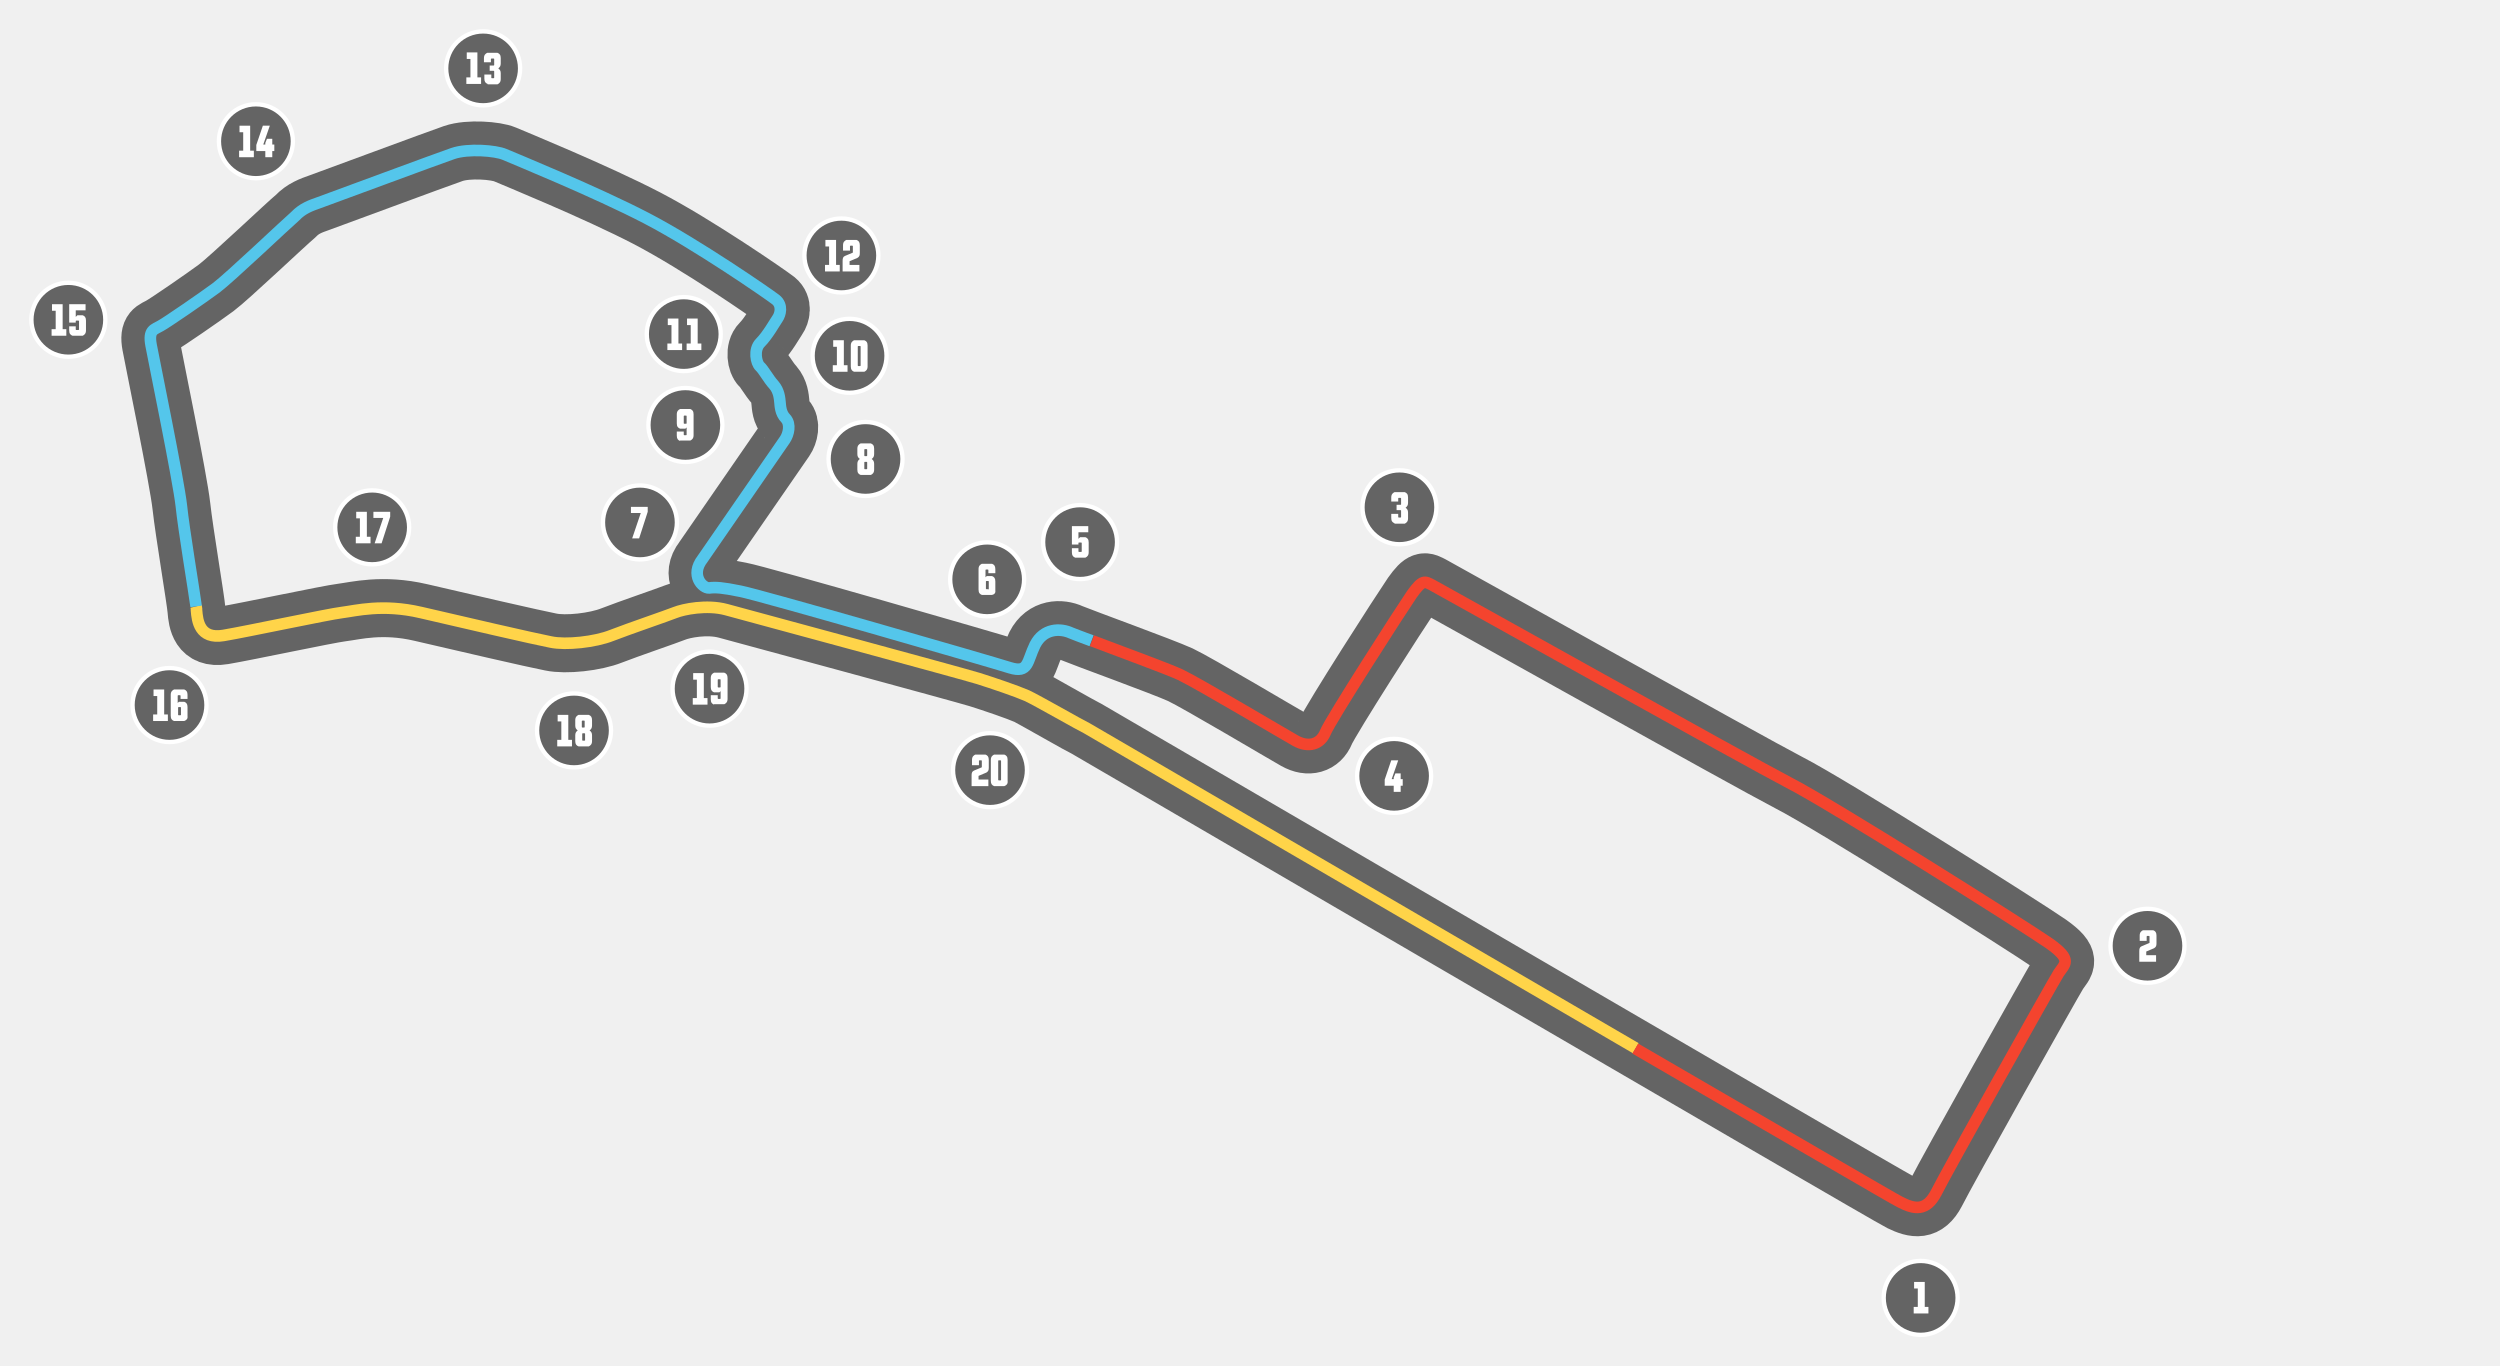
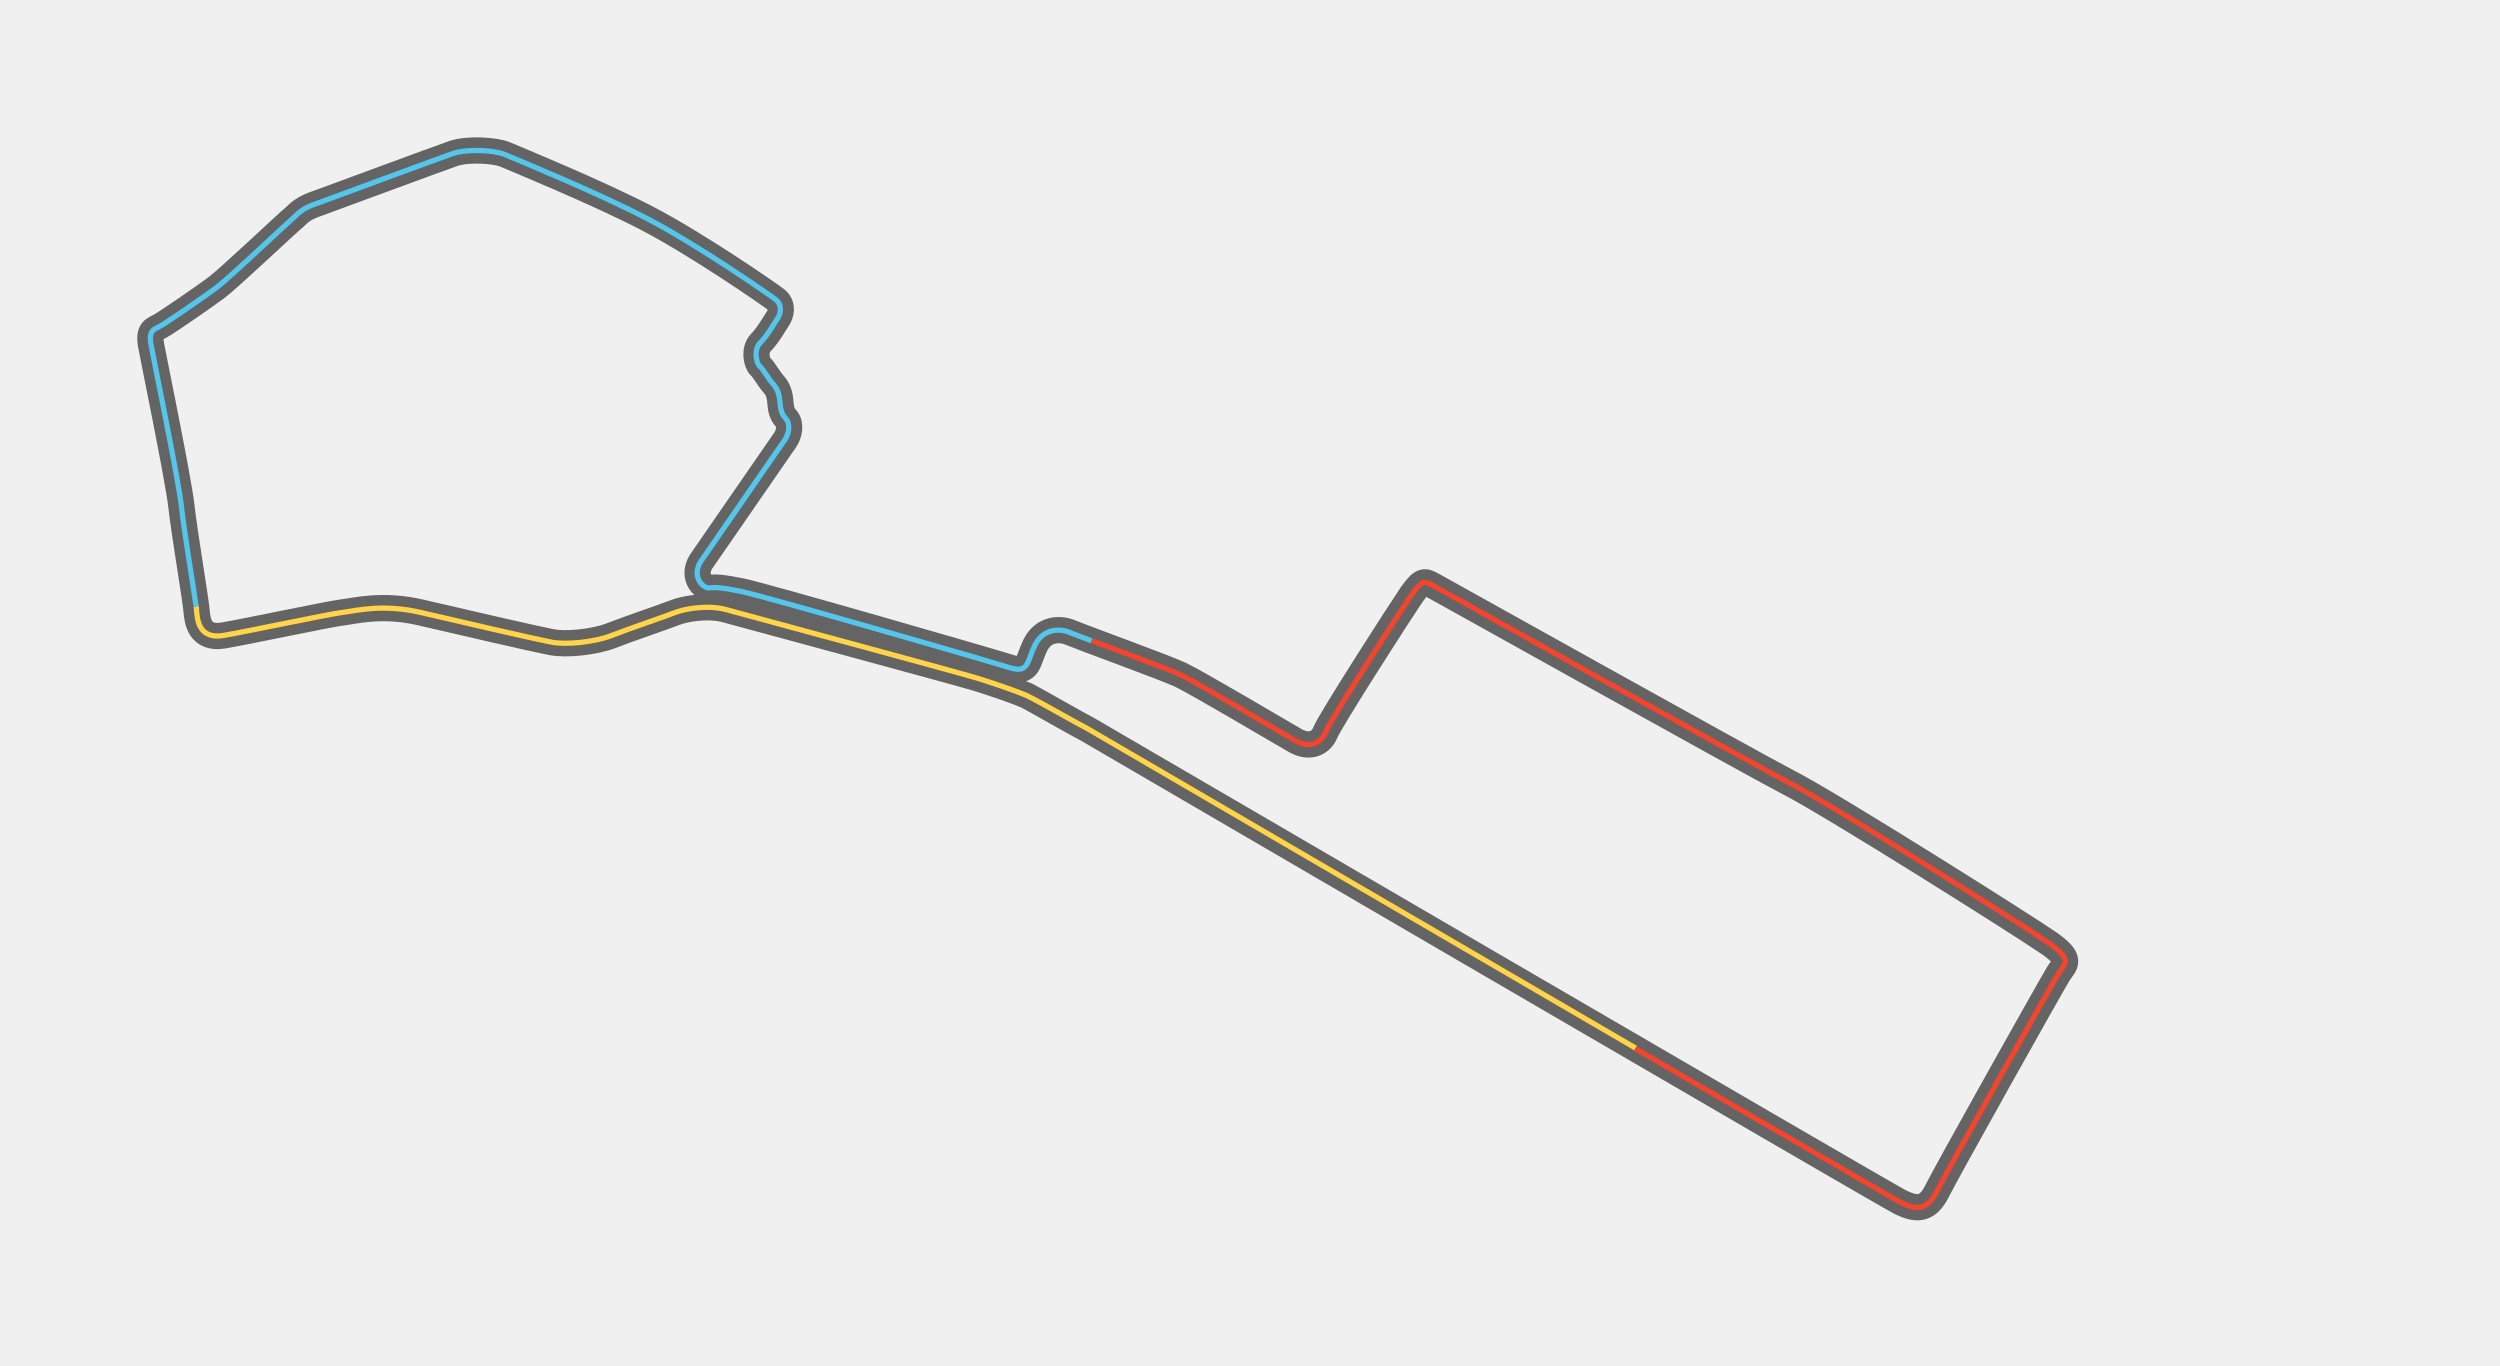
<svg xmlns="http://www.w3.org/2000/svg" version="1.1" x="0px" y="0px" viewBox="0 0 610.6 333.6" style="enable-background:new 0 0 610.6 333.6;" xml:space="preserve">
  <style type="text/css">
- 	.st0{fill:none;stroke:#646464;stroke-width:14.173;stroke-linecap:round;stroke-linejoin:round;stroke-miterlimit:10;}
- 	.st1{fill:none;stroke:#FFD449;stroke-width:2.835;stroke-miterlimit:10;}
- 	.st2{fill:none;stroke:#54C6EB;stroke-width:2.835;stroke-miterlimit:10;}
- 	.st3{fill:none;stroke:#F4442E;stroke-width:2.835;stroke-miterlimit:10;}
- 	.st4{fill:none;stroke:#FFFFFF;stroke-width:2.126;}
+ 	.st0{fill:none;stroke:#646464;stroke-width:6.411;stroke-linecap:round;stroke-linejoin:round;stroke-miterlimit:10;}
+ 	.st1{fill:none;stroke:#FFD449;stroke-width:1.282;stroke-miterlimit:10;}
+ 	.st2{fill:none;stroke:#54C6EB;stroke-width:1.282;stroke-miterlimit:10;}
+ 	.st3{fill:none;stroke:#F4442E;stroke-width:1.282;stroke-miterlimit:10;}
+ 	.st4{fill:none;stroke:#FFFFFF;stroke-width:0.962;}
	.st5{fill:#646464;}
	.st6{fill:#FFFFFF;}
- 	.st7{fill:none;stroke:#646464;stroke-width:2.835;stroke-miterlimit:10;}
+ 	.st7{fill:none;stroke:#646464;stroke-width:1.282;stroke-miterlimit:10;}
	.st8{fill:#FF3380;}
- 	.st9{fill:none;stroke:#FF3380;stroke-width:1.984;stroke-miterlimit:10;}
+ 	.st9{fill:none;stroke:#FF3380;stroke-width:0.898;stroke-miterlimit:10;}
	.st10{fill:#09BC8A;}
- 	.st11{fill:none;stroke:#09BC8A;stroke-width:1.984;stroke-miterlimit:10;}
- 	.st12{fill:none;stroke:#09BC8A;stroke-width:2.21;stroke-miterlimit:10;}
- 	.st13{fill:none;stroke:#646464;stroke-width:0.709;stroke-miterlimit:10;}
- 	.st14{fill:none;stroke:#F4442E;stroke-width:5.669;stroke-miterlimit:10;}
- 	.st15{fill:none;stroke:#54C6EB;stroke-width:5.669;stroke-miterlimit:10;}
- 	.st16{fill:none;stroke:#FFD449;stroke-width:5.669;stroke-miterlimit:10;}
- 	.st17{fill:none;stroke:#09BC8A;stroke-width:2.835;stroke-miterlimit:10;}
+ 	.st11{fill:none;stroke:#09BC8A;stroke-width:0.898;stroke-miterlimit:10;}
+ 	.st12{fill:none;stroke:#09BC8A;stroke-width:1.000;stroke-miterlimit:10;}
+ 	.st13{fill:none;stroke:#646464;stroke-width:0.321;stroke-miterlimit:10;}
+ 	.st14{fill:none;stroke:#F4442E;stroke-width:2.565;stroke-miterlimit:10;}
+ 	.st15{fill:none;stroke:#54C6EB;stroke-width:2.565;stroke-miterlimit:10;}
+ 	.st16{fill:none;stroke:#FFD449;stroke-width:2.565;stroke-miterlimit:10;}
+ 	.st17{fill:none;stroke:#09BC8A;stroke-width:1.282;stroke-miterlimit:10;}
	.st18{clip-path:url(#SVGID_00000176724608870033538480000006893627680905905084_);}
	.st19{fill:#F4442E;}
	.st20{fill:#54C6EB;}
	.st21{fill:#FFD449;}
</style>
  <g id="コース">
    <path class="st0" d="M265.4,178c0,0,195.2,113.9,198.7,115.6s6.4,2.3,8.8-2.3c2.3-4.7,28.4-51.2,29.9-53.6c1.5-2.3,3.5-3.2-2.3-7.3   c-5.9-4.1-53.3-34-63.5-39.2c-10.2-5.3-85.5-47.4-87.2-48.3c-1.8-0.9-2.3-1.5-5,2.3c-2.6,3.8-19.9,30.7-21.1,33.7   c-1.2,2.9-4.1,3.8-7.3,2c-3.2-1.8-23.7-14-28.1-16.1c-4.4-2-24-9.1-26.6-10.2c-2.6-1.2-6.7-1.2-8.8,2.9c-2,4.1-1.5,7-6.1,5.6   c-4.7-1.5-61.5-17.9-65.9-18.7c-4.4-0.9-6-1-7.6-0.8c-1.6,0.1-4.7-3.1-1.6-7.1c0,0,19.2-27.8,20.1-29.1c0.9-1.3,1.5-3.8,0.2-5.2   c-1.3-1.3-1.3-3.1-1.4-4c-0.1-0.9-0.2-2.7-1.5-4.2c-1.3-1.4-2.5-3.7-3.4-4.5c-0.9-0.8-1.6-4.1,0.1-5.8c1.8-1.8,3.5-4.9,4.2-5.9   c0.7-1,1.3-3.2-0.4-4.6c-1.8-1.4-19.3-13.5-31.6-19.9c-12.3-6.4-32.6-14.7-34.7-15.6c-2.1-0.9-8.8-1.5-12.6-0.2s-30.7,11.3-32.7,12   c-2,0.7-4,1.4-5.8,3.3C70,54.6,55.9,68,52.8,70.3c-3.1,2.3-12.1,8.5-13.6,9.3c-1.5,0.9-3,0.9-2.3,4.7s6.7,32.9,7.4,39.3   c0.7,6.4,3.5,22.9,3.7,25.5c0.2,2.5,0.7,7.1,6.6,6.1s25.6-5.2,28.9-5.6s9.9-2.2,19.3,0s28,6.5,31.7,7.2c3.7,0.8,10.9,0,14.9-1.6   c4.1-1.6,13.5-4.8,15.5-5.6c2-0.8,7.7-2,12.5-0.7c4.8,1.3,58,15.7,61.5,16.8c3.5,1.1,9.4,3.1,11.9,4.2   C253.1,171.1,263.9,177.3,265.4,178z" />
  </g>
  <g id="セクター">
    <path class="st1" d="M47.9,148.1c0.1,0.4,0.1,0.8,0.1,1c0.2,2.5,0.7,7.1,6.6,6.1s25.6-5.2,28.9-5.6s9.9-2.2,19.3,0s28,6.5,31.7,7.2   c3.7,0.8,10.9,0,14.9-1.6c4.1-1.6,13.5-4.8,15.5-5.6c2-0.8,7.7-2,12.5-0.7c4.8,1.3,58,15.7,61.5,16.8c3.5,1.1,9.4,3.1,11.9,4.2   c2.4,1.1,13.2,7.3,14.7,8c0,0,76,44.3,134,78.1" />
    <path class="st2" d="M266.6,156.5c-2.4-0.9-4.3-1.6-5-1.9c-2.6-1.2-6.7-1.2-8.8,2.9c-2,4.1-1.5,7-6.1,5.6   c-4.7-1.5-61.5-17.9-65.9-18.7c-4.4-0.9-6-1-7.6-0.8c-1.6,0.1-4.7-3.1-1.6-7.1c0,0,19.2-27.8,20.1-29.1c0.9-1.3,1.5-3.8,0.2-5.2   c-1.3-1.3-1.3-3.1-1.4-4c-0.1-0.9-0.2-2.7-1.5-4.2c-1.3-1.4-2.5-3.7-3.4-4.5c-0.9-0.8-1.6-4.1,0.1-5.8c1.8-1.8,3.5-4.9,4.2-5.9   c0.7-1,1.3-3.2-0.4-4.6c-1.8-1.4-19.3-13.5-31.6-19.9c-12.3-6.4-32.6-14.7-34.7-15.6c-2.1-0.9-8.8-1.5-12.6-0.2s-30.7,11.3-32.7,12   c-2,0.7-4,1.4-5.8,3.3C70,54.6,55.9,68,52.8,70.3c-3.1,2.3-12.1,8.5-13.6,9.3c-1.5,0.9-3,0.9-2.3,4.7s6.7,32.9,7.4,39.3   c0.6,5.8,3,20.1,3.6,24.5" />
    <path class="st3" d="M399.4,256.1c35,20.3,63.4,36.9,64.7,37.5c3.5,1.8,6.4,2.3,8.8-2.3c2.3-4.7,28.4-51.2,29.9-53.6   c1.5-2.3,3.5-3.2-2.3-7.3c-5.9-4.1-53.3-34-63.5-39.2c-10.2-5.3-85.5-47.4-87.2-48.3c-1.8-0.9-2.3-1.5-5,2.3   c-2.6,3.8-19.9,30.7-21.1,33.7c-1.2,2.9-4.1,3.8-7.3,2c-3.2-1.8-23.7-14-28.1-16.1c-3.2-1.5-14.8-5.7-21.6-8.3" />
  </g>
  <g id="コーナー番号">
    <g>
      <g>
-         <circle class="st4" cx="469.1" cy="317" r="8.5" />
-         <circle class="st5" cx="469.1" cy="317" r="8.5" />
-       </g>
-       <g>
-         <path class="st6" d="M467.4,320.8v-1.6h1v-4.5h-0.9v-1.6h2.6v6.1h0.9v1.6H467.4z" />
-       </g>
-     </g>
-     <g>
-       <g>
-         <circle class="st4" cx="524.5" cy="231" r="8.5" />
-         <circle class="st5" cx="524.5" cy="231" r="8.5" />
-       </g>
-       <g>
-         <path class="st6" d="M522.5,234.9v-2.6c0-0.6,0.1-1,0.6-1.2l1.9-0.8v-1.6l-0.1-0.1h-0.5l-0.1,0.1v1.1h-1.7v-1.3     c0-0.8,0.4-1.1,0.8-1.3h2.5c0.5,0.2,0.8,0.5,0.8,1.3v1.9c0,0.6-0.1,0.9-0.6,1.2l-1.9,0.8v0.9h2.4v1.6H522.5z" />
-       </g>
-     </g>
-     <g>
-       <g>
-         <circle class="st4" cx="341.8" cy="123.9" r="8.5" />
-         <circle class="st5" cx="341.8" cy="123.9" r="8.5" />
-       </g>
-       <g>
-         <path class="st6" d="M340.6,127.8c-0.5-0.2-0.8-0.5-0.8-1.3v-1h1.7v0.8l0.1,0.1h0.5l0.1-0.1v-1.6l-0.1-0.1h-1v-1.3h1l0.1-0.1     v-1.5l-0.1-0.1h-0.5l-0.1,0.1v0.8h-1.7v-1c0-0.8,0.4-1.1,0.8-1.3h2.5c0.5,0.2,0.8,0.5,0.8,1.3v1.3c0,0.6-0.2,0.9-0.6,1.2     c0.4,0.3,0.6,0.6,0.6,1.2v1.4c0,0.8-0.4,1.1-0.8,1.3H340.6z" />
-       </g>
-     </g>
-     <g>
-       <g>
-         <circle class="st4" cx="340.5" cy="189.5" r="8.5" />
-         <circle class="st5" cx="340.5" cy="189.5" r="8.5" />
-       </g>
-       <g>
-         <path class="st6" d="M342.1,191.9v1.5h-1.7v-1.5h-2.2v-1.5l1.6-4.7h1.7l-1.6,4.6h0.5v-0.4l0.4-1h1.3v1.4h0.5v1.6H342.1z" />
-       </g>
-     </g>
-     <g>
-       <g>
-         <circle class="st4" cx="263.8" cy="132.4" r="8.5" />
-         <circle class="st5" cx="263.8" cy="132.4" r="8.5" />
-       </g>
-       <g>
-         <path class="st6" d="M262.6,136.2c-0.5-0.2-0.8-0.5-0.8-1.3v-1h1.6v0.8l0.1,0.1h0.6l0.1-0.1v-2.1l-0.1-0.1h-0.6l-0.1,0.1v0.4     h-1.6v-4.5h4v1.5h-2.4v1.6l0.4-0.4h1.3c0.5,0.2,0.8,0.5,0.8,1.3v2.4c0,0.8-0.4,1.1-0.8,1.3H262.6z" />
-       </g>
-     </g>
-     <g>
-       <g>
-         <circle class="st4" cx="241.1" cy="141.5" r="8.5" />
-         <circle class="st5" cx="241.1" cy="141.5" r="8.5" />
-       </g>
-       <g>
-         <path class="st6" d="M242.3,145.3h-2.5c-0.5-0.2-0.8-0.5-0.8-1.3V139c0-0.8,0.4-1.1,0.8-1.3h2.5c0.5,0.2,0.8,0.5,0.8,1.3v1h-1.7     v-0.8l-0.1-0.1h-0.5l-0.1,0.1v1.8l0.3-0.3h1.3c0.5,0.2,0.8,0.5,0.8,1.3v2.2C243.2,144.9,242.8,145.2,242.3,145.3z M241.4,144     l0.1-0.1V142l-0.1-0.1h-0.5l-0.1,0.1v1.8l0.1,0.1H241.4z" />
-       </g>
-     </g>
-     <g>
-       <g>
-         <circle class="st4" cx="156.3" cy="127.6" r="8.5" />
-         <circle class="st5" cx="156.3" cy="127.6" r="8.5" />
-       </g>
-       <g>
-         <path class="st6" d="M154.4,131.5l2.1-6.2h-2.4v-1.5h4.1v1.2l-2.1,6.5H154.4z" />
-       </g>
-     </g>
-     <g>
-       <g>
-         <circle class="st4" cx="211.4" cy="112.1" r="8.5" />
-         <circle class="st5" cx="211.4" cy="112.1" r="8.5" />
-       </g>
-       <g>
-         <path class="st6" d="M210.2,116c-0.5-0.2-0.8-0.5-0.8-1.3v-1.4c0-0.6,0.2-0.9,0.6-1.2c-0.4-0.3-0.6-0.6-0.6-1.2v-1.3     c0-0.8,0.4-1.1,0.8-1.3h2.5c0.5,0.2,0.8,0.5,0.8,1.3v1.3c0,0.6-0.2,0.9-0.6,1.2c0.4,0.3,0.6,0.6,0.6,1.2v1.4     c0,0.8-0.4,1.1-0.8,1.3H210.2z M211.1,111.3l0.1,0.1h0.5l0.1-0.1v-1.5l-0.1-0.1h-0.5l-0.1,0.1V111.3z M211.8,114.5v-1.6l-0.1-0.1     h-0.5l-0.1,0.1v1.6l0.1,0.1h0.5L211.8,114.5z" />
-       </g>
-     </g>
-     <g>
-       <g>
-         <circle class="st4" cx="167.4" cy="103.8" r="8.5" />
-         <circle class="st5" cx="167.4" cy="103.8" r="8.5" />
-       </g>
-       <g>
-         <path class="st6" d="M166.1,107.7c-0.5-0.2-0.8-0.5-0.8-1.3v-1h1.7v0.8l0.1,0.1h0.5l0.1-0.1v-1.8l-0.3,0.3h-1.3     c-0.5-0.2-0.8-0.5-0.8-1.3v-2.2c0-0.8,0.4-1.1,0.8-1.3h2.5c0.5,0.2,0.8,0.5,0.8,1.3v5.1c0,0.8-0.4,1.1-0.8,1.3H166.1z      M167.7,103.4v-1.8l-0.1-0.1h-0.5l-0.1,0.1v1.8l0.1,0.1h0.5L167.7,103.4z" />
-       </g>
-     </g>
-     <g>
-       <g>
-         <circle class="st4" cx="207.5" cy="86.9" r="8.5" />
-         <circle class="st5" cx="207.5" cy="86.9" r="8.5" />
-       </g>
-       <g>
-         <path class="st6" d="M203.4,90.8v-1.6h1v-4.5h-0.9v-1.6h2.6v6.1h0.9v1.6H203.4z" />
-         <path class="st6" d="M211.1,90.8h-2.5c-0.5-0.2-0.8-0.5-0.8-1.3v-5.1c0-0.8,0.4-1.1,0.8-1.3h2.5c0.5,0.2,0.8,0.5,0.8,1.3v5.1     C211.9,90.3,211.5,90.6,211.1,90.8z M210.2,84.6l-0.1-0.1h-0.5l-0.1,0.1v4.7l0.1,0.1h0.5l0.1-0.1V84.6z" />
-       </g>
-     </g>
-     <g>
-       <g>
-         <circle class="st4" cx="167" cy="81.6" r="8.5" />
-         <circle class="st5" cx="167" cy="81.6" r="8.5" />
-       </g>
-       <g>
-         <path class="st6" d="M163,85.5v-1.6h1v-4.5h-0.9v-1.6h2.6v6.1h0.9v1.6H163z" />
-         <path class="st6" d="M167.7,85.5v-1.6h1v-4.5h-0.9v-1.6h2.6v6.1h0.9v1.6H167.7z" />
-       </g>
-     </g>
-     <g>
-       <g>
-         <circle class="st4" cx="205.5" cy="62.4" r="8.5" />
-         <circle class="st5" cx="205.5" cy="62.4" r="8.5" />
-       </g>
-       <g>
-         <path class="st6" d="M201.5,66.3v-1.6h1v-4.5h-0.9v-1.6h2.6v6.1h0.9v1.6H201.5z" />
-         <path class="st6" d="M205.8,66.3v-2.6c0-0.6,0.1-1,0.6-1.2l1.9-0.8v-1.6l-0.1-0.1h-0.5l-0.1,0.1v1.1h-1.7v-1.3     c0-0.8,0.4-1.1,0.8-1.3h2.5c0.5,0.2,0.8,0.5,0.8,1.3v1.9c0,0.6-0.1,0.9-0.6,1.2l-1.9,0.8v0.9h2.4v1.6H205.8z" />
-       </g>
-     </g>
-     <g>
-       <g>
-         <circle class="st4" cx="118" cy="16.7" r="8.5" />
-         <circle class="st5" cx="118" cy="16.7" r="8.5" />
-       </g>
-       <g>
-         <path class="st6" d="M113.9,20.5v-1.6h1v-4.5H114v-1.6h2.6v6.1h0.9v1.6H113.9z" />
-         <path class="st6" d="M119.1,20.5c-0.5-0.2-0.8-0.5-0.8-1.3v-1h1.7V19l0.1,0.1h0.5l0.1-0.1v-1.6l-0.1-0.1h-1V16h1l0.1-0.1v-1.5     l-0.1-0.1H120l-0.1,0.1v0.8h-1.7v-1c0-0.8,0.4-1.1,0.8-1.3h2.5c0.5,0.2,0.8,0.5,0.8,1.3v1.3c0,0.6-0.2,0.9-0.6,1.2     c0.4,0.3,0.6,0.6,0.6,1.2v1.4c0,0.8-0.4,1.1-0.8,1.3H119.1z" />
-       </g>
-     </g>
-     <g>
-       <g>
-         <circle class="st4" cx="62.5" cy="34.5" r="8.5" />
-         <circle class="st5" cx="62.5" cy="34.5" r="8.5" />
-       </g>
-       <g>
-         <path class="st6" d="M58.4,38.4v-1.6h1v-4.5h-0.9v-1.6h2.6v6.1h0.9v1.6H58.4z" />
-         <path class="st6" d="M66.5,36.9v1.5h-1.7v-1.5h-2.2v-1.5l1.6-4.7h1.7l-1.6,4.6h0.5v-0.4l0.4-1h1.3v1.4H67v1.6H66.5z" />
-       </g>
-     </g>
-     <g>
-       <g>
-         <circle class="st4" cx="140.2" cy="178.4" r="8.5" />
-         <circle class="st5" cx="140.2" cy="178.4" r="8.5" />
-       </g>
-       <g>
-         <path class="st6" d="M136.1,182.3v-1.6h1v-4.5h-0.9v-1.6h2.6v6.1h0.9v1.6H136.1z" />
-         <path class="st6" d="M141.3,182.3c-0.5-0.2-0.8-0.5-0.8-1.3v-1.4c0-0.6,0.2-0.9,0.6-1.2c-0.4-0.3-0.6-0.6-0.6-1.2v-1.3     c0-0.8,0.4-1.1,0.8-1.3h2.5c0.5,0.2,0.8,0.5,0.8,1.3v1.3c0,0.6-0.2,0.9-0.6,1.2c0.4,0.3,0.6,0.6,0.6,1.2v1.4     c0,0.8-0.4,1.1-0.8,1.3H141.3z M142.1,177.6l0.1,0.1h0.5l0.1-0.1v-1.5l-0.1-0.1h-0.5l-0.1,0.1V177.6z M142.9,180.8v-1.6l-0.1-0.1     h-0.5l-0.1,0.1v1.6l0.1,0.1h0.5L142.9,180.8z" />
-       </g>
-     </g>
-     <g>
-       <g>
-         <circle class="st4" cx="173.3" cy="168.2" r="8.5" />
-         <circle class="st5" cx="173.3" cy="168.2" r="8.5" />
-       </g>
-       <g>
-         <path class="st6" d="M169.2,172.1v-1.6h1V166h-0.9v-1.6h2.6v6.1h0.9v1.6H169.2z" />
-         <path class="st6" d="M174.4,172.1c-0.5-0.2-0.8-0.5-0.8-1.3v-1h1.7v0.8l0.1,0.1h0.5l0.1-0.1v-1.8l-0.3,0.3h-1.3     c-0.5-0.2-0.8-0.5-0.8-1.3v-2.2c0-0.8,0.4-1.1,0.8-1.3h2.5c0.5,0.2,0.8,0.5,0.8,1.3v5.1c0,0.8-0.4,1.1-0.8,1.3H174.4z M176,167.8     v-1.8l-0.1-0.1h-0.5l-0.1,0.1v1.8l0.1,0.1h0.5L176,167.8z" />
-       </g>
-     </g>
-     <g>
-       <g>
-         <circle class="st4" cx="241.8" cy="188.1" r="8.5" />
-         <circle class="st5" cx="241.8" cy="188.1" r="8.5" />
-       </g>
-       <g>
-         <path class="st6" d="M237.3,192v-2.6c0-0.6,0.1-1,0.6-1.2l1.9-0.8v-1.6l-0.1-0.1h-0.5l-0.1,0.1v1.1h-1.7v-1.3     c0-0.8,0.4-1.1,0.8-1.3h2.5c0.5,0.2,0.8,0.5,0.8,1.3v1.9c0,0.6-0.1,0.9-0.6,1.2l-1.9,0.8v0.9h2.4v1.6H237.3z" />
-         <path class="st6" d="M245.3,192h-2.5c-0.5-0.2-0.8-0.5-0.8-1.3v-5.1c0-0.8,0.4-1.1,0.8-1.3h2.5c0.5,0.2,0.8,0.5,0.8,1.3v5.1     C246.2,191.5,245.8,191.8,245.3,192z M244.5,185.8l-0.1-0.1h-0.5l-0.1,0.1v4.7l0.1,0.1h0.5l0.1-0.1V185.8z" />
-       </g>
-     </g>
-     <g>
-       <g>
-         <circle class="st4" cx="16.7" cy="78.1" r="8.5" />
-         <circle class="st5" cx="16.7" cy="78.1" r="8.5" />
-       </g>
-       <g>
-         <path class="st6" d="M12.6,82v-1.6h1v-4.5h-0.9v-1.6h2.6v6.1h0.9V82H12.6z" />
-         <path class="st6" d="M17.7,82c-0.5-0.2-0.8-0.5-0.8-1.3v-1h1.6v0.8l0.1,0.1h0.6l0.1-0.1v-2.1l-0.1-0.1h-0.6l-0.1,0.1v0.4h-1.6     v-4.5h4v1.5h-2.4v1.6l0.4-0.4h1.3c0.5,0.2,0.8,0.5,0.8,1.3v2.4c0,0.8-0.4,1.1-0.8,1.3H17.7z" />
-       </g>
-     </g>
-     <g>
-       <g>
-         <circle class="st4" cx="41.4" cy="172.2" r="8.5" />
-         <circle class="st5" cx="41.4" cy="172.2" r="8.5" />
-       </g>
-       <g>
-         <path class="st6" d="M37.4,176.1v-1.6h1V170h-0.9v-1.6h2.6v6.1h0.9v1.6H37.4z" />
-         <path class="st6" d="M45,176.1h-2.5c-0.5-0.2-0.8-0.5-0.8-1.3v-5.1c0-0.8,0.4-1.1,0.8-1.3H45c0.5,0.2,0.8,0.5,0.8,1.3v1h-1.7     v-0.8l-0.1-0.1h-0.5l-0.1,0.1v1.8l0.3-0.3H45c0.5,0.2,0.8,0.5,0.8,1.3v2.2C45.9,175.6,45.5,175.9,45,176.1z M44.1,174.7l0.1-0.1     v-1.8l-0.1-0.1h-0.5l-0.1,0.1v1.8l0.1,0.1H44.1z" />
-       </g>
-     </g>
-     <g>
-       <g>
-         <circle class="st4" cx="90.9" cy="128.8" r="8.5" />
-         <circle class="st5" cx="90.9" cy="128.8" r="8.5" />
-       </g>
-       <g>
-         <path class="st6" d="M86.9,132.7v-1.6h1v-4.5H87V125h2.6v6.1h0.9v1.6H86.9z" />
-         <path class="st6" d="M91.5,132.7l2.1-6.2h-2.4V125h4.1v1.2l-2.1,6.5H91.5z" />
-       </g>
+ 			
+ 			
+ 		</g>
+       <g>
+ 			
+ 		</g>
+     </g>
+     <g>
+       <g>
+ 			
+ 			
+ 		</g>
+       <g>
+ 			
+ 		</g>
+     </g>
+     <g>
+       <g>
+ 			
+ 			
+ 		</g>
+       <g>
+ 			
+ 		</g>
+     </g>
+     <g>
+       <g>
+ 			
+ 			
+ 		</g>
+       <g>
+ 			
+ 		</g>
+     </g>
+     <g>
+       <g>
+ 			
+ 			
+ 		</g>
+       <g>
+ 			
+ 		</g>
+     </g>
+     <g>
+       <g>
+ 			
+ 			
+ 		</g>
+       <g>
+ 			
+ 		</g>
+     </g>
+     <g>
+       <g>
+ 			
+ 			
+ 		</g>
+       <g>
+ 			
+ 		</g>
+     </g>
+     <g>
+       <g>
+ 			
+ 			
+ 		</g>
+       <g>
+ 			
+ 		</g>
+     </g>
+     <g>
+       <g>
+ 			
+ 			
+ 		</g>
+       <g>
+ 			
+ 		</g>
+     </g>
+     <g>
+       <g>
+ 			
+ 			
+ 		</g>
+       <g>
+ 			
+ 			
+ 		</g>
+     </g>
+     <g>
+       <g>
+ 			
+ 			
+ 		</g>
+       <g>
+ 			
+ 			
+ 		</g>
+     </g>
+     <g>
+       <g>
+ 			
+ 			
+ 		</g>
+       <g>
+ 			
+ 			
+ 		</g>
+     </g>
+     <g>
+       <g>
+ 			
+ 			
+ 		</g>
+       <g>
+ 			
+ 			
+ 		</g>
+     </g>
+     <g>
+       <g>
+ 			
+ 			
+ 		</g>
+       <g>
+ 			
+ 			
+ 		</g>
+     </g>
+     <g>
+       <g>
+ 			
+ 			
+ 		</g>
+       <g>
+ 			
+ 			
+ 		</g>
+     </g>
+     <g>
+       <g>
+ 			
+ 			
+ 		</g>
+       <g>
+ 			
+ 			
+ 		</g>
+     </g>
+     <g>
+       <g>
+ 			
+ 			
+ 		</g>
+       <g>
+ 			
+ 			
+ 		</g>
+     </g>
+     <g>
+       <g>
+ 			
+ 			
+ 		</g>
+       <g>
+ 			
+ 			
+ 		</g>
+     </g>
+     <g>
+       <g>
+ 			
+ 			
+ 		</g>
+       <g>
+ 			
+ 			
+ 		</g>
+     </g>
+     <g>
+       <g>
+ 			
+ 			
+ 		</g>
+       <g>
+ 			
+ 			
+ 		</g>
    </g>
  </g>
</svg>
